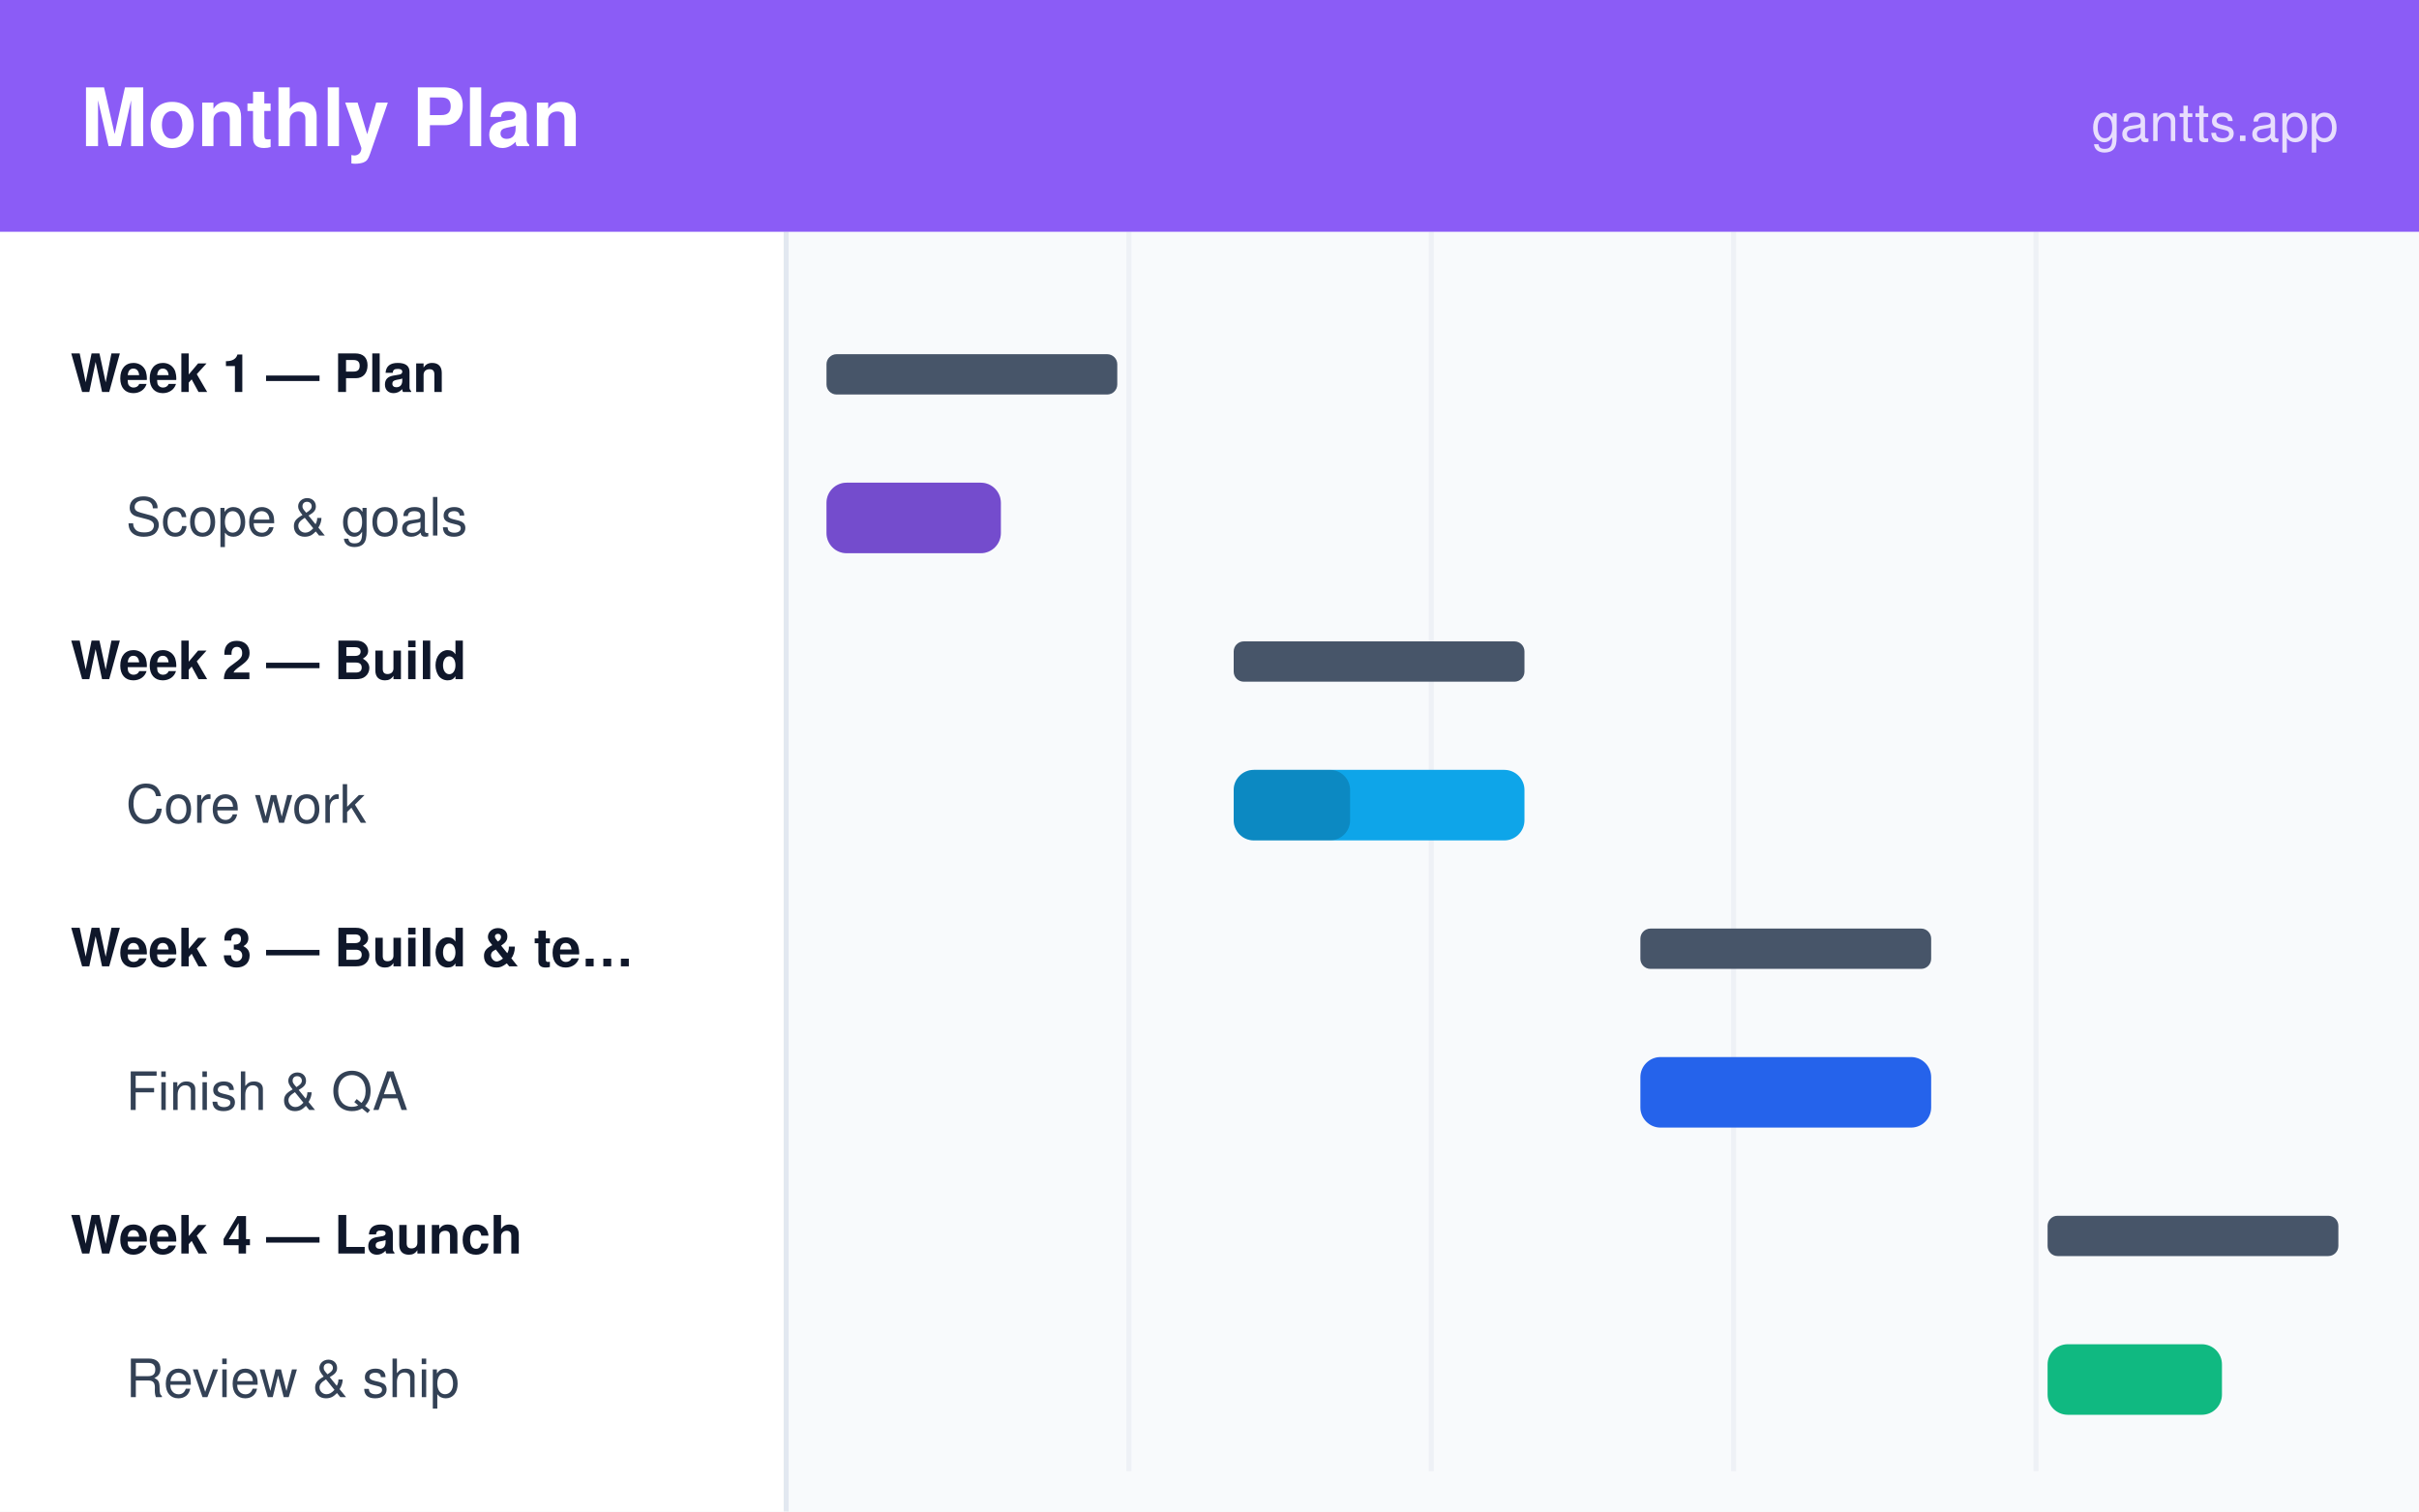
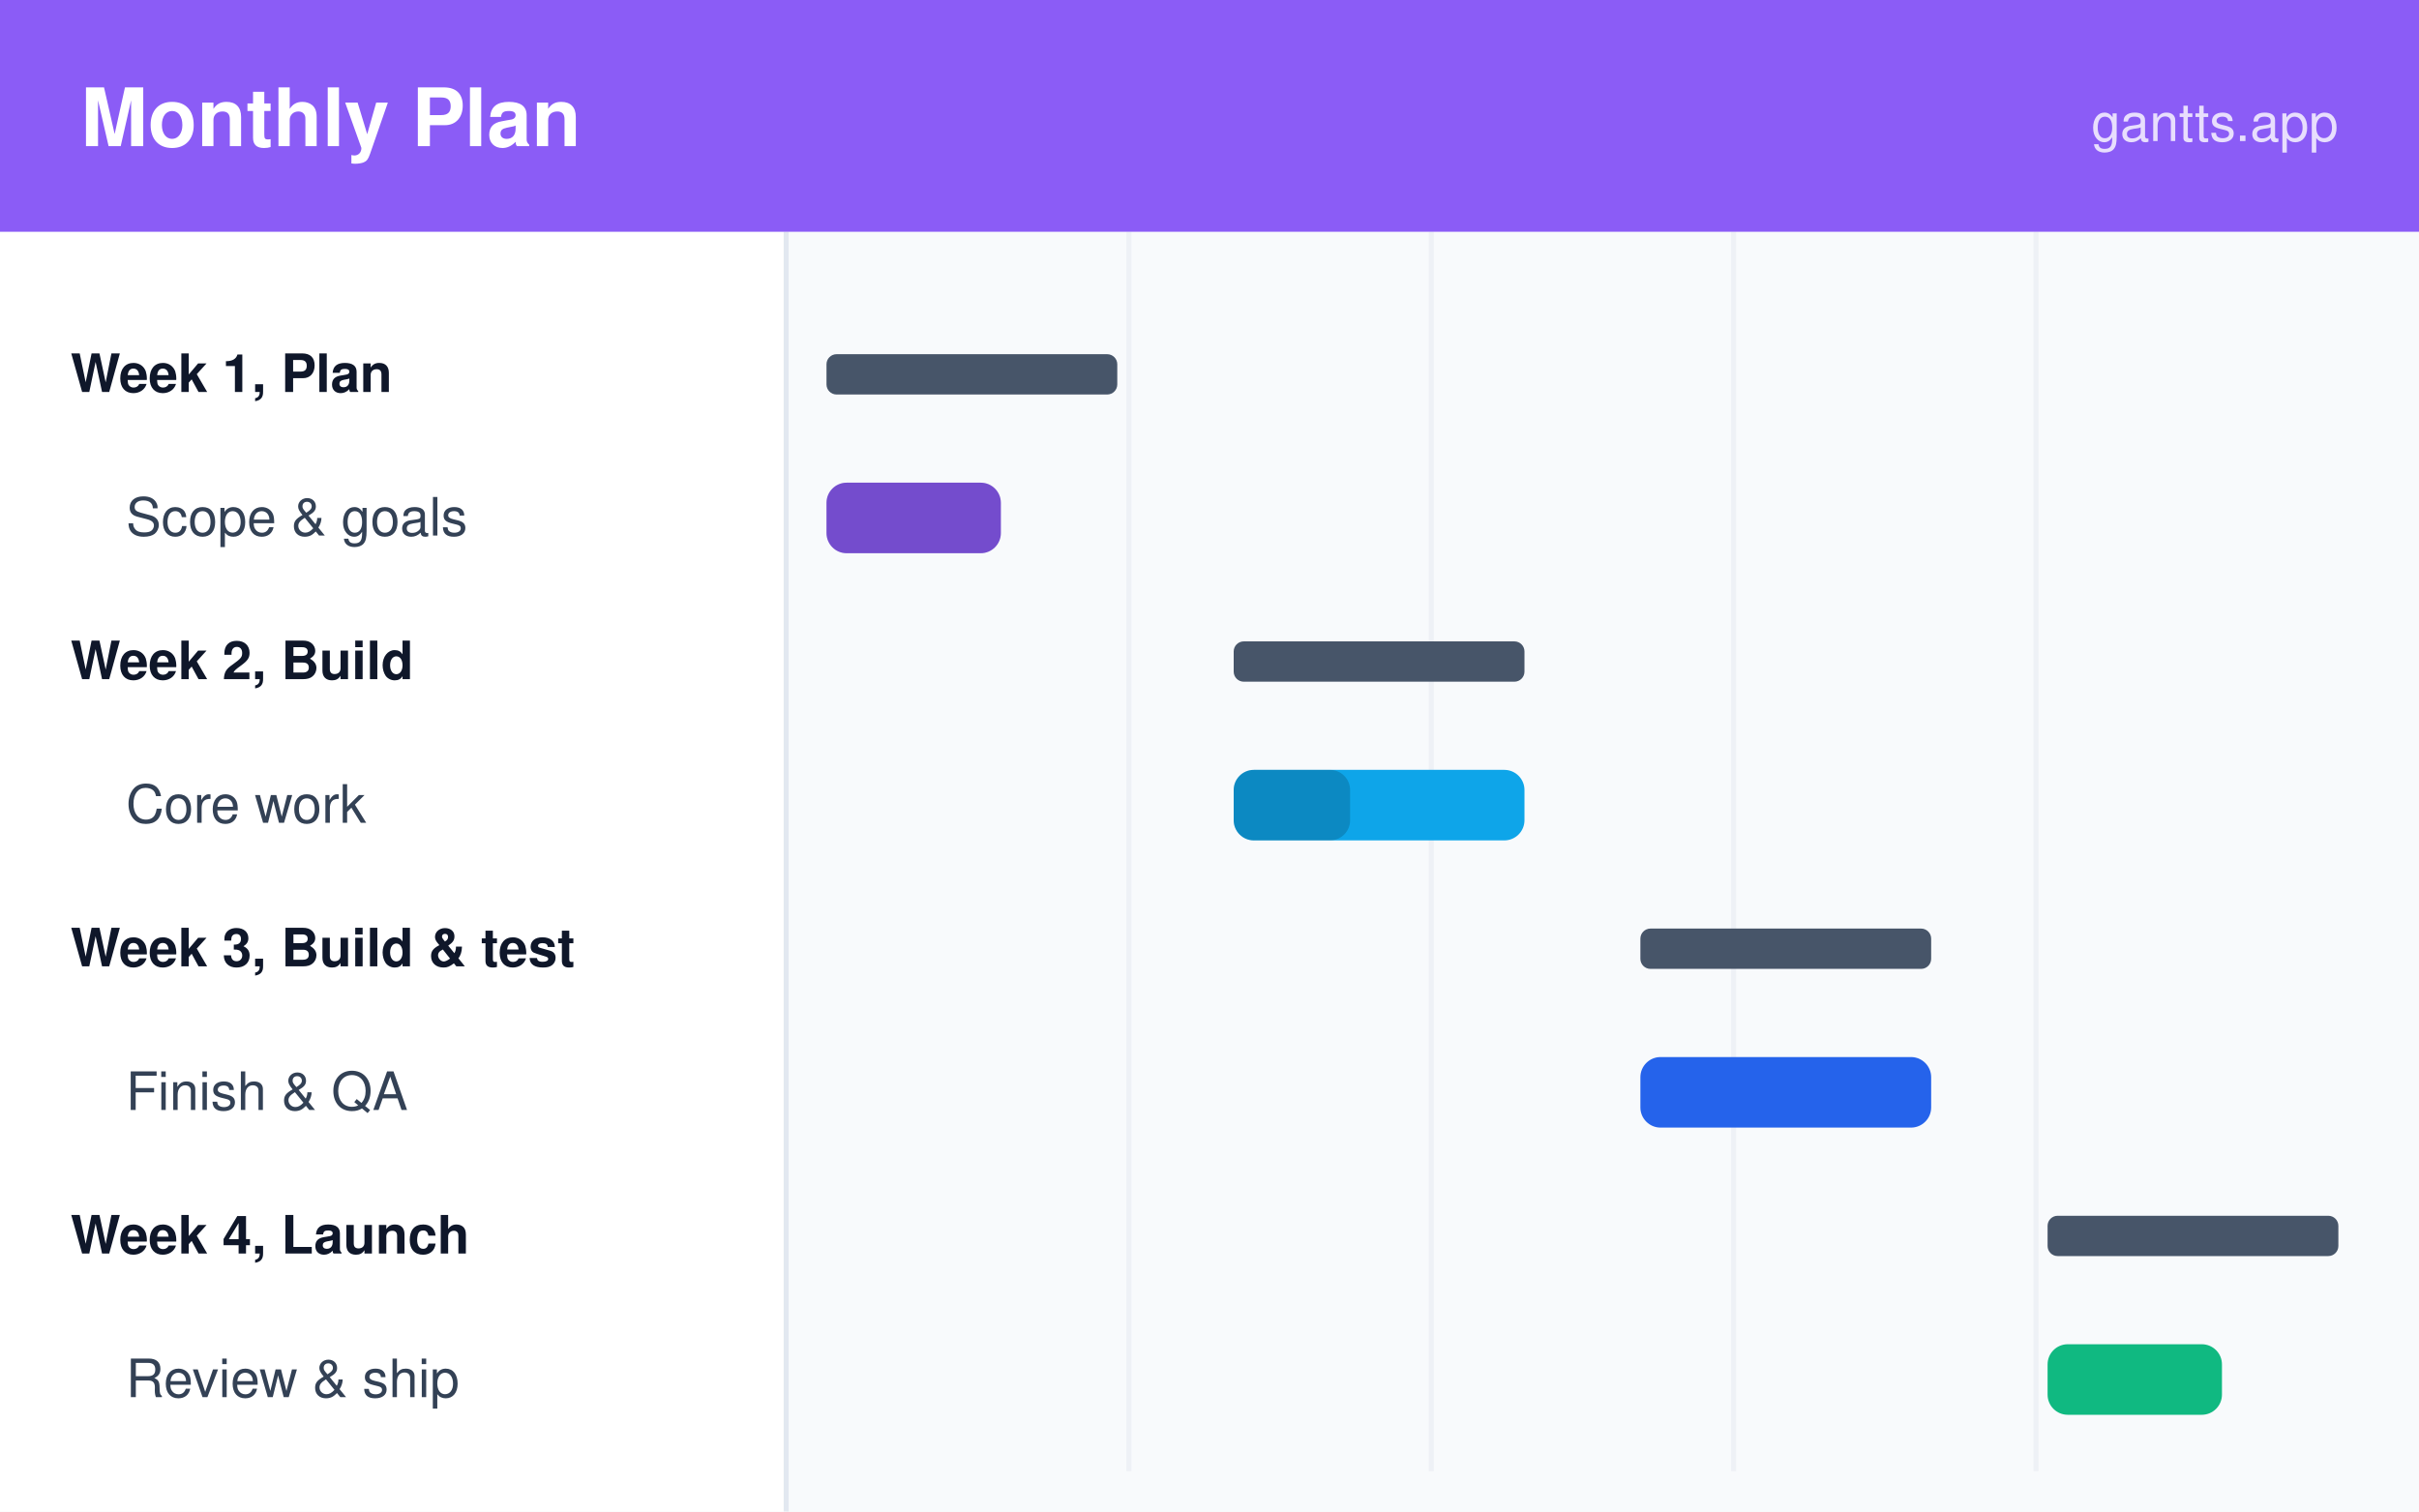
<svg xmlns="http://www.w3.org/2000/svg" viewBox="0 0 480 300" width="480" height="300" role="img" aria-label="Monthly Plan Gantt chart template preview">
  <rect width="480" height="300" fill="#ffffff" />
  <rect x="0" y="46" width="480" height="254" fill="#f8fafc" />
  <rect x="0" y="46" width="156" height="254" fill="#ffffff" />
  <line x1="224.0" y1="46" x2="224.0" y2="292" stroke="#eef1f6" stroke-width="1" />
  <line x1="284.0" y1="46" x2="284.0" y2="292" stroke="#eef1f6" stroke-width="1" />
  <line x1="344.0" y1="46" x2="344.0" y2="292" stroke="#eef1f6" stroke-width="1" />
  <line x1="404.0" y1="46" x2="404.0" y2="292" stroke="#eef1f6" stroke-width="1" />
  <line x1="156" y1="46" x2="156" y2="300" stroke="#e2e8f0" stroke-width="1" />
  <rect width="480" height="46" fill="#8b5cf6" />
  <text x="16" y="29" font-family="Segoe UI, Helvetica, Arial, sans-serif" font-size="16" font-weight="700" fill="#ffffff">Monthly Plan</text>
  <text x="464" y="28" text-anchor="end" font-family="Segoe UI, Helvetica, Arial, sans-serif" font-size="10.5" fill="#ffffffcc">gantts.app</text>
-   <text x="14" y="77.8" font-family="Segoe UI, Helvetica, Arial, sans-serif" font-size="10.5" font-weight="700" fill="#0f172a">Week 1 — Plan</text>
+   <text x="14" y="77.8" font-family="Segoe UI, Helvetica, Arial, sans-serif" font-size="10.5" font-weight="700" fill="#0f172a">Week 1, Plan</text>
  <rect x="164.0" y="70.3" width="57.7" height="8" rx="2" fill="#475569" />
  <text x="25" y="106.3" font-family="Segoe UI, Helvetica, Arial, sans-serif" font-size="10.5" font-weight="400" fill="#334155">Scope &amp; goals</text>
  <rect x="164.0" y="95.8" width="34.6" height="14" rx="4" fill="#8B5CF6" />
  <rect x="164.0" y="95.8" width="34.6" height="14" rx="4" fill="#000" opacity="0.17" />
-   <text x="14" y="134.8" font-family="Segoe UI, Helvetica, Arial, sans-serif" font-size="10.5" font-weight="700" fill="#0f172a">Week 2 — Build</text>
+   <text x="14" y="134.8" font-family="Segoe UI, Helvetica, Arial, sans-serif" font-size="10.5" font-weight="700" fill="#0f172a">Week 2, Build</text>
  <rect x="244.8" y="127.3" width="57.7" height="8" rx="2" fill="#475569" />
  <text x="25" y="163.3" font-family="Segoe UI, Helvetica, Arial, sans-serif" font-size="10.5" font-weight="400" fill="#334155">Core work</text>
  <rect x="244.8" y="152.8" width="57.7" height="14" rx="4" fill="#0EA5E9" />
  <rect x="244.8" y="152.8" width="23.1" height="14" rx="4" fill="#000" opacity="0.17" />
-   <text x="14" y="191.8" font-family="Segoe UI, Helvetica, Arial, sans-serif" font-size="10.5" font-weight="700" fill="#0f172a">Week 3 — Build &amp; te…</text>
+   <text x="14" y="191.8" font-family="Segoe UI, Helvetica, Arial, sans-serif" font-size="10.5" font-weight="700" fill="#0f172a">Week 3, Build &amp; test</text>
  <rect x="325.5" y="184.3" width="57.7" height="8" rx="2" fill="#475569" />
  <text x="25" y="220.3" font-family="Segoe UI, Helvetica, Arial, sans-serif" font-size="10.5" font-weight="400" fill="#334155">Finish &amp; QA</text>
  <rect x="325.5" y="209.8" width="57.7" height="14" rx="4" fill="#2563EB" />
-   <text x="14" y="248.8" font-family="Segoe UI, Helvetica, Arial, sans-serif" font-size="10.5" font-weight="700" fill="#0f172a">Week 4 — Launch</text>
+   <text x="14" y="248.8" font-family="Segoe UI, Helvetica, Arial, sans-serif" font-size="10.5" font-weight="700" fill="#0f172a">Week 4, Launch</text>
  <rect x="406.3" y="241.3" width="57.7" height="8" rx="2" fill="#475569" />
  <text x="25" y="277.3" font-family="Segoe UI, Helvetica, Arial, sans-serif" font-size="10.5" font-weight="400" fill="#334155">Review &amp; ship</text>
  <rect x="406.3" y="266.8" width="34.6" height="14" rx="4" fill="#10B981" />
</svg>
